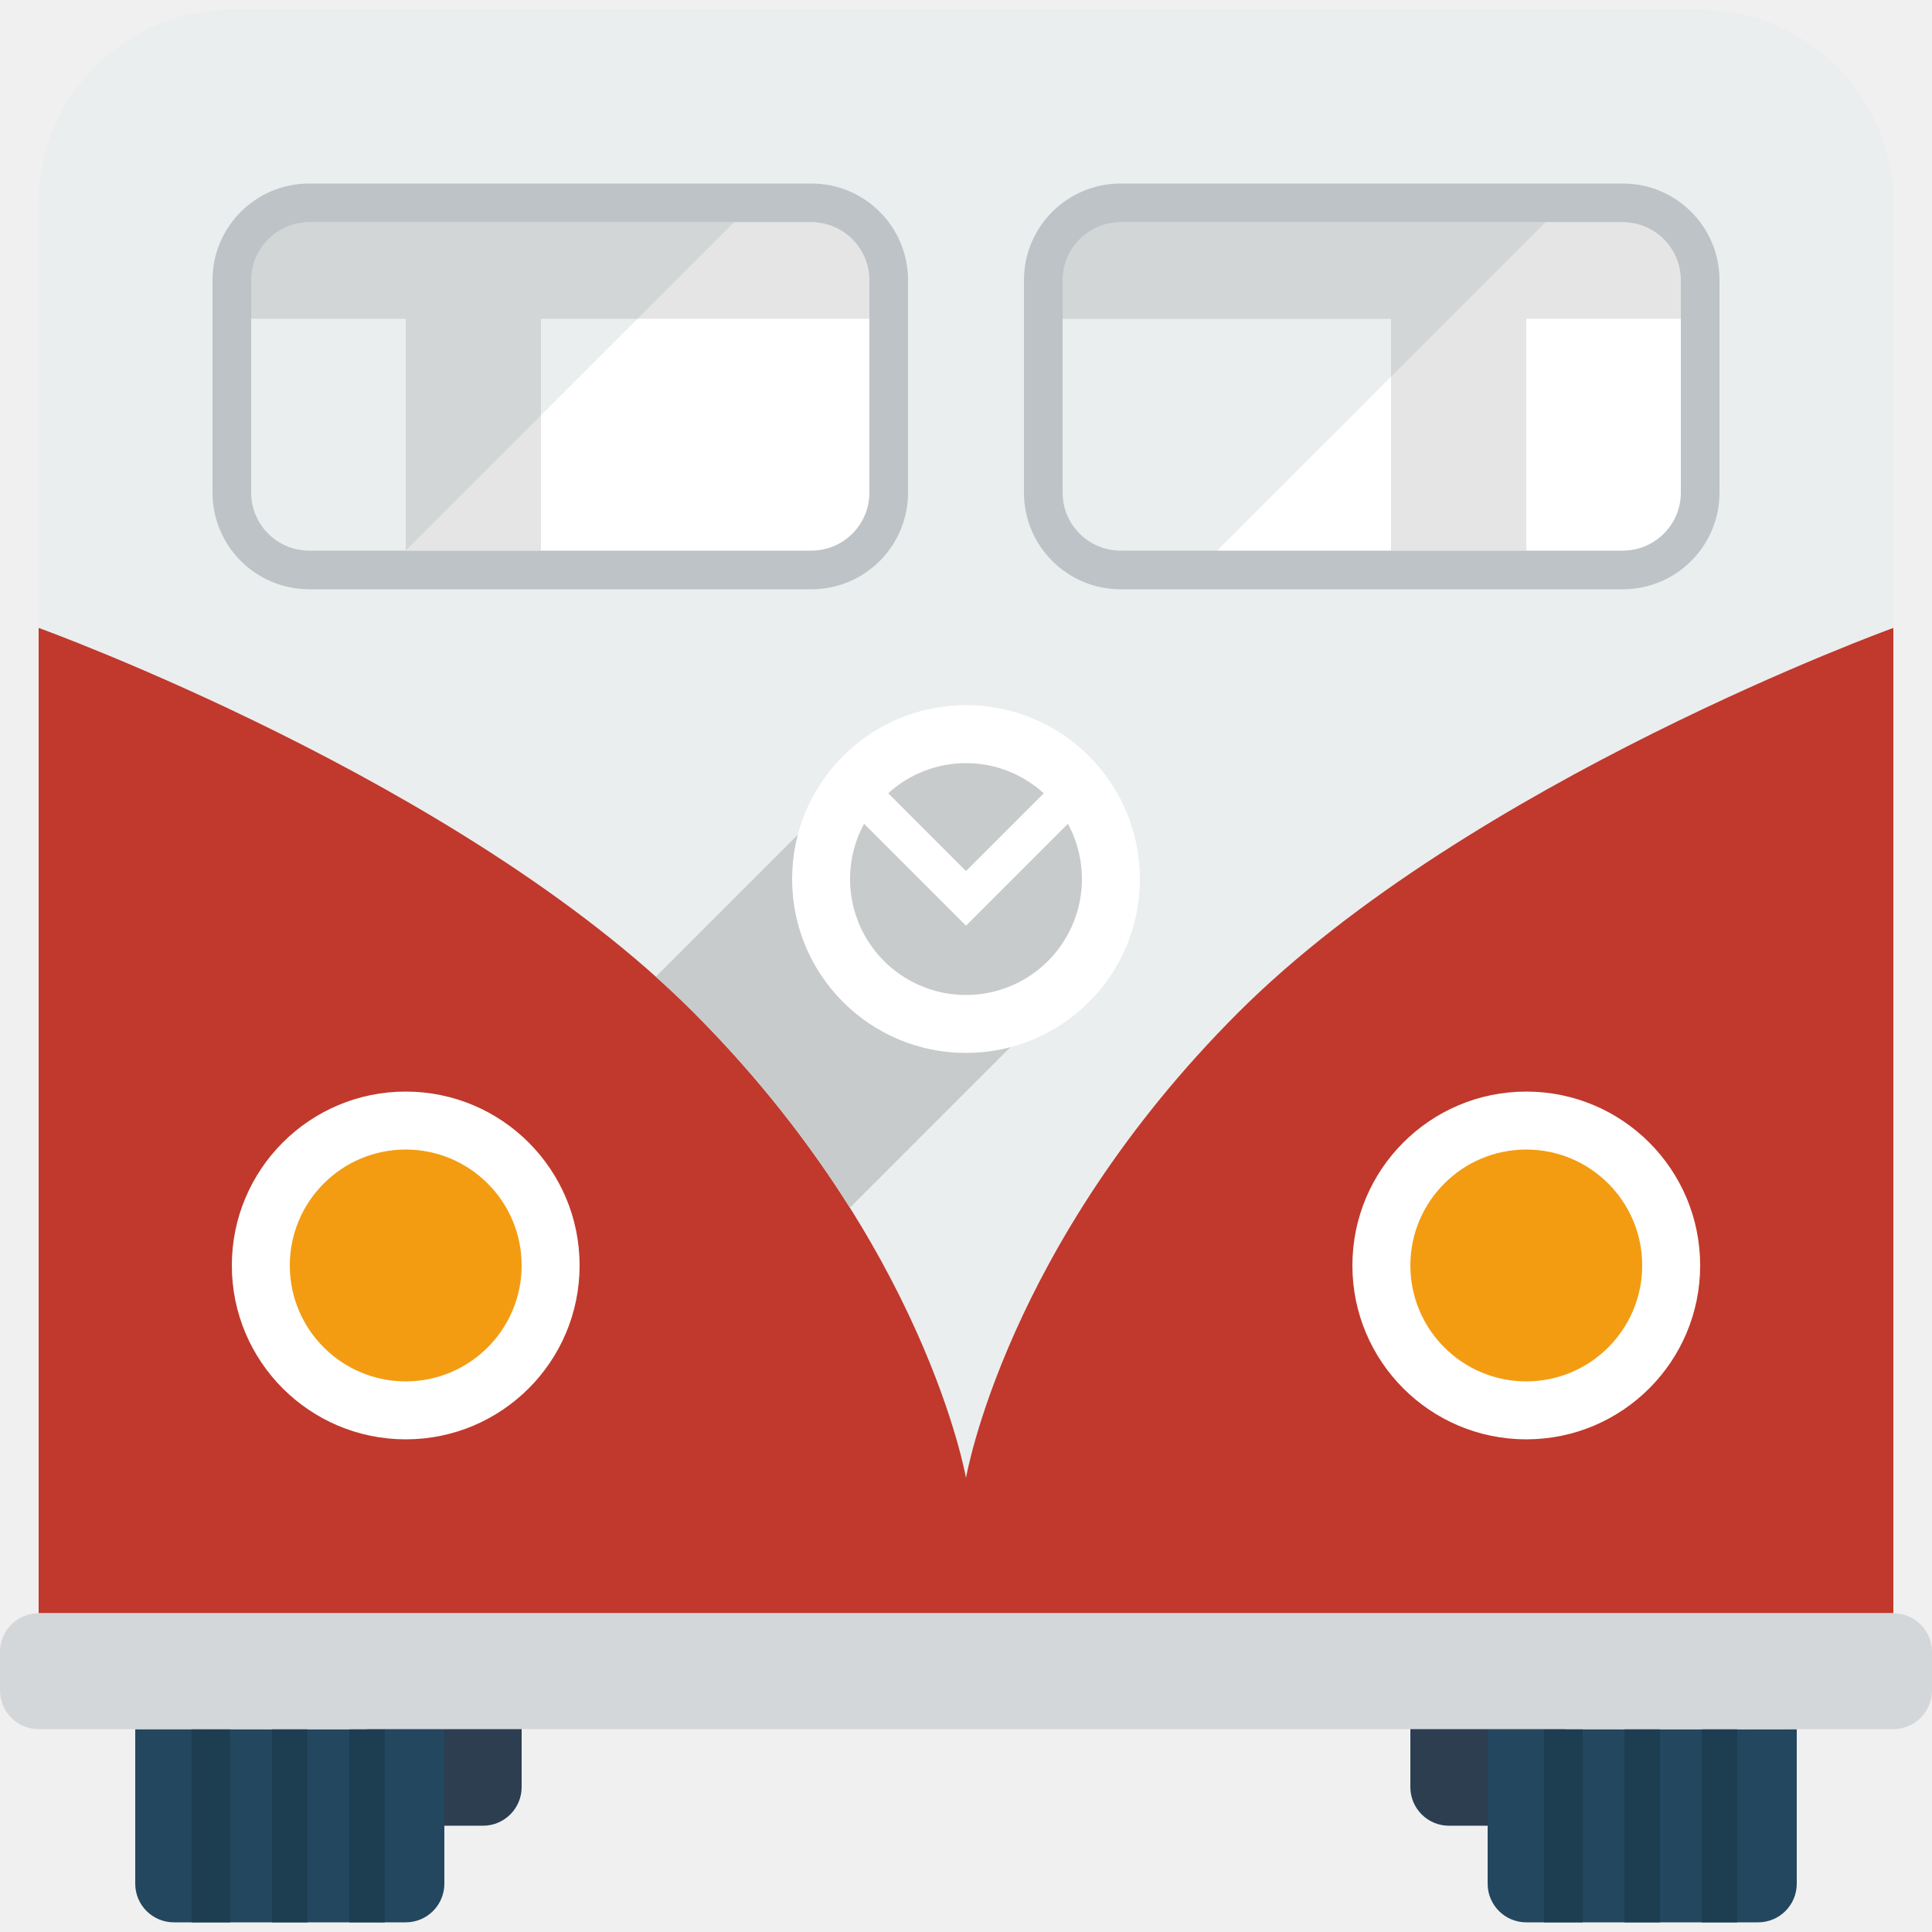
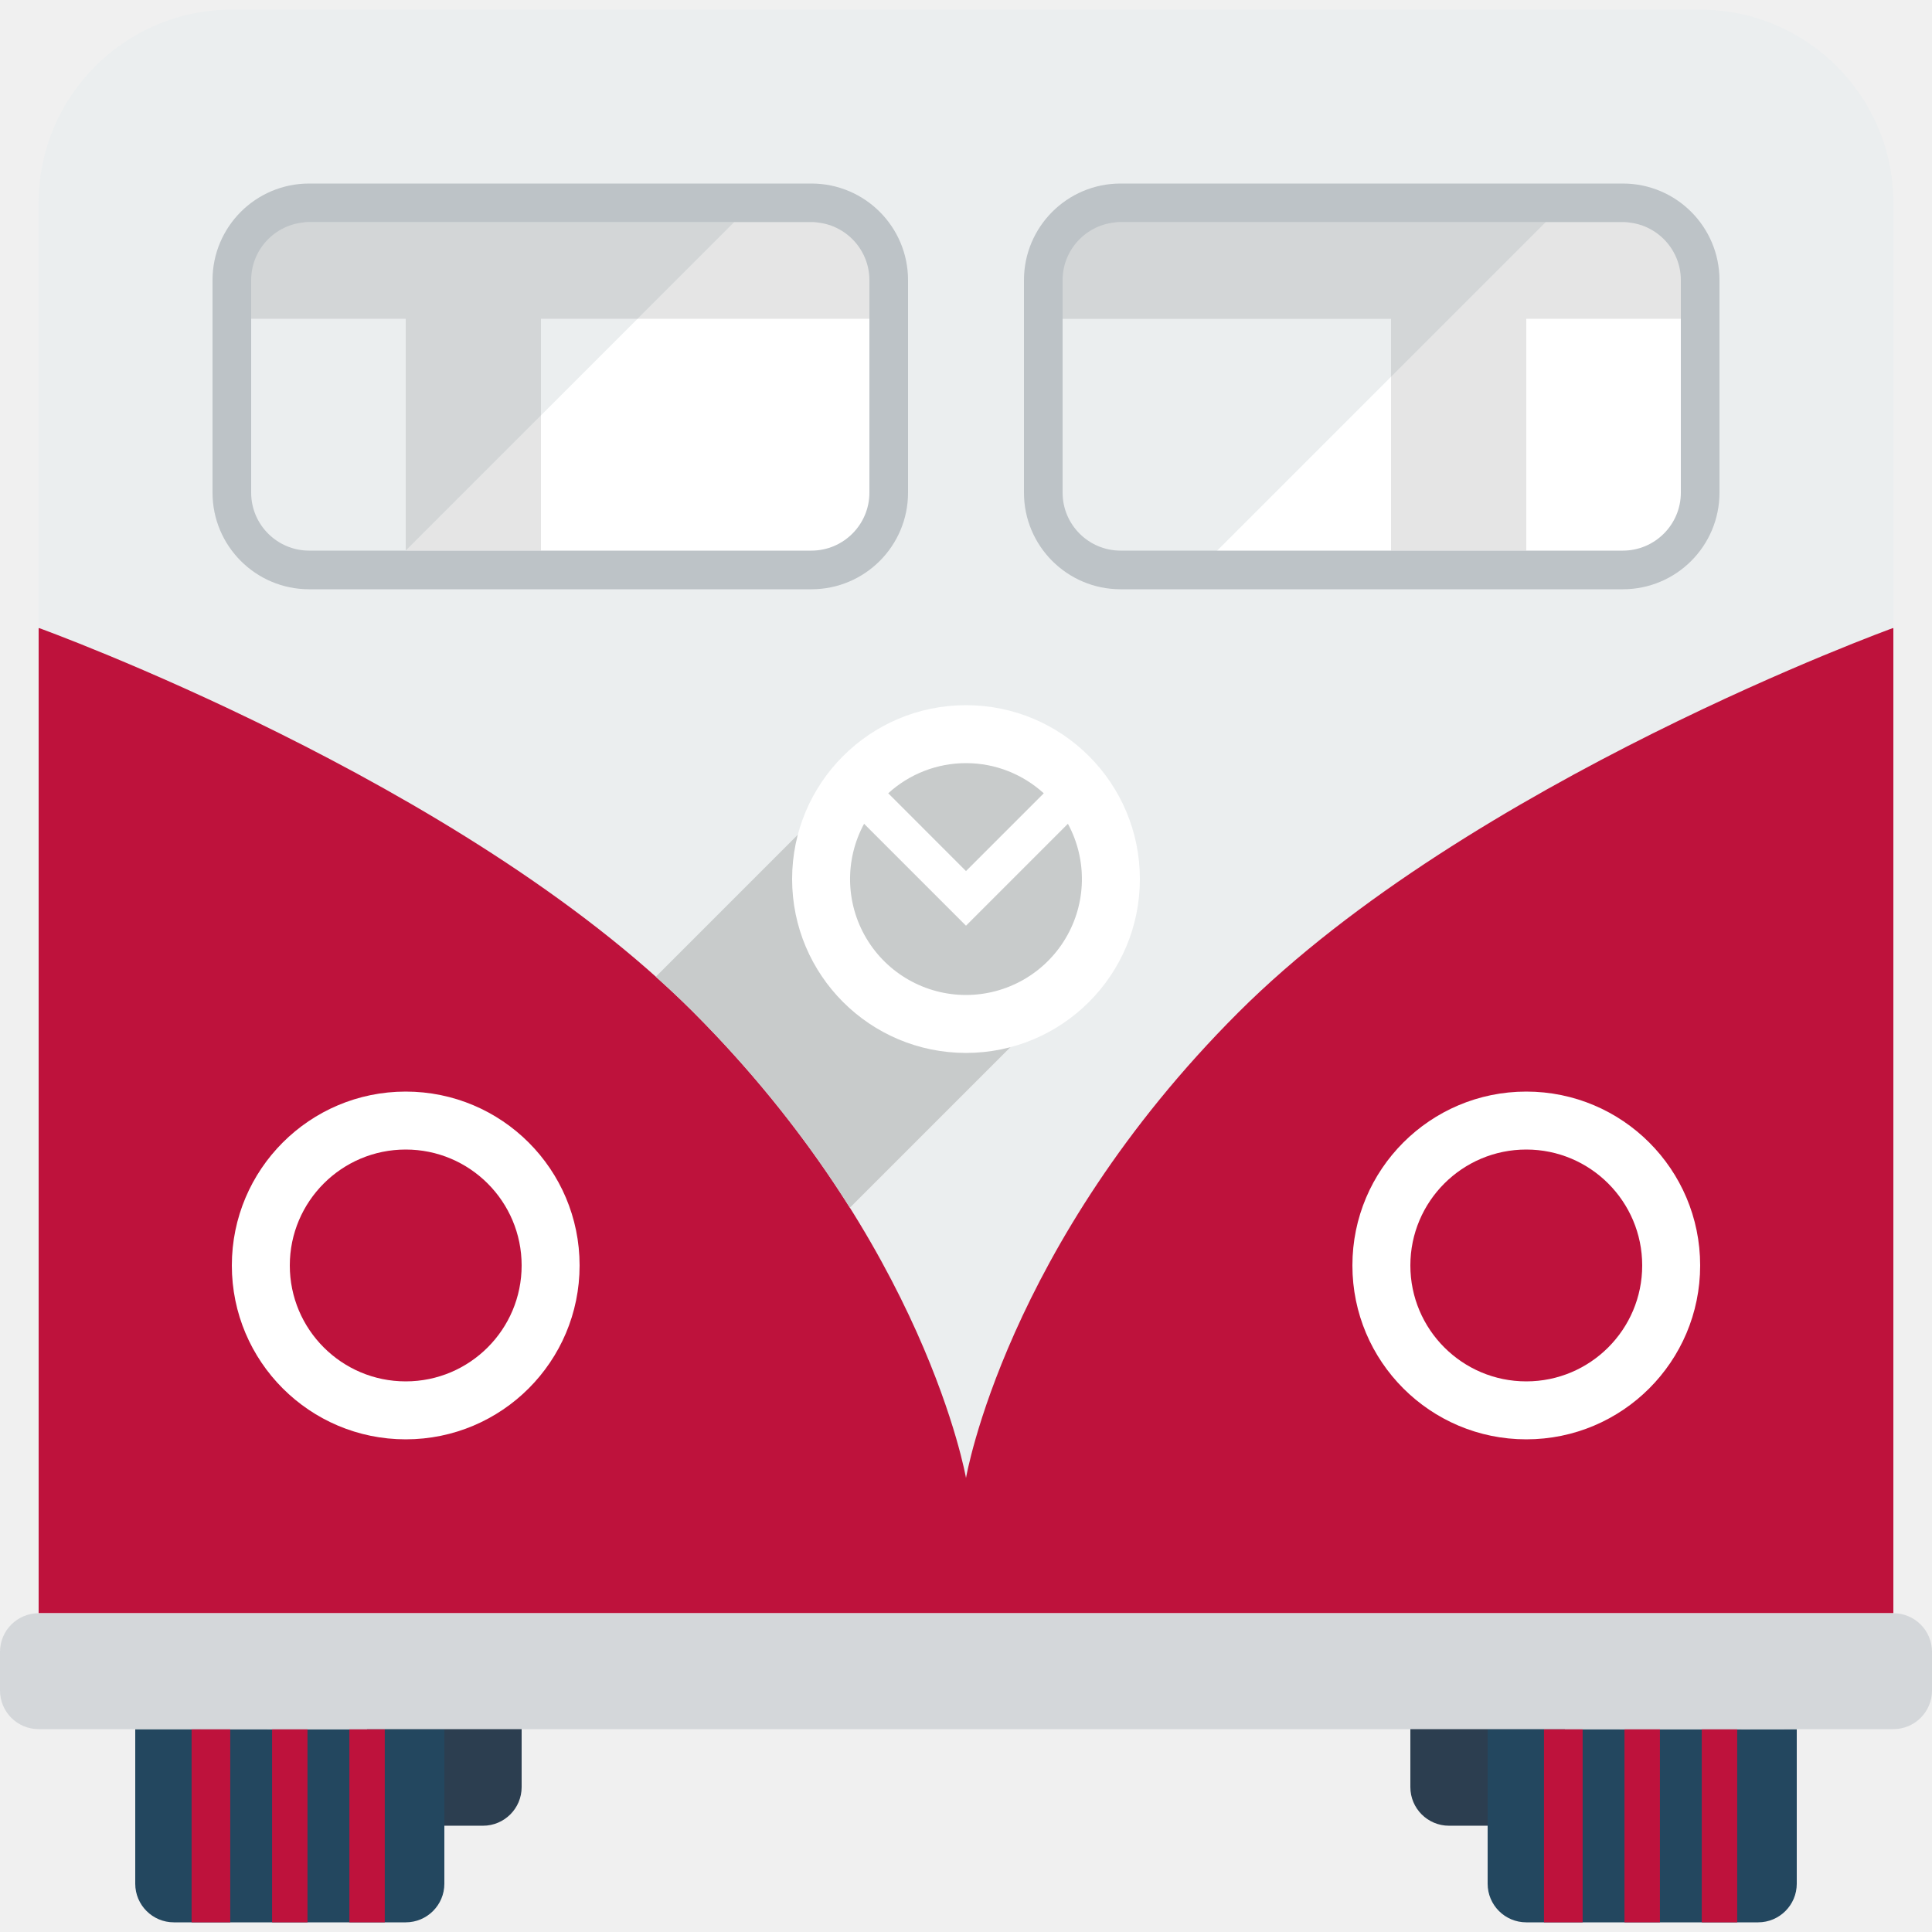
- <svg xmlns="http://www.w3.org/2000/svg" width="40%" height="30%" viewBox="0 -0.5 100 100">
-   <path fill="#C0392C" d="M2 32h96v51H2z" />
+ <svg xmlns="http://www.w3.org/2000/svg" width="20%" height="20%" viewBox="0 -0.5 100 100">
+   <path fill="#be123c" d="M2 32h96v51H2z" />
  <path fill="#2C3E50" d="M75 85.999h4a2 2 0 0 1 2 2v4a2 2 0 0 1-2 2h-4a2 2 0 0 1-2-2v-4c0-1.103.896-2 2-2z" />
  <path fill="#23475F" d="M93 89v7.999A2 2 0 0 1 91 99H79a2 2 0 0 1-2-2.001V89c.02-.004 15.994.021 16 0z" />
-   <path fill="#1D3D51" d="M79.917 99h2V89h-2v10zm4.166 0h1.834V89h-1.834v10zm4-10v10h1.834V89h-1.834z" />
+   <path fill="#be123c" d="M79.917 99h2V89h-2v10zm4.166 0h1.834V89h-1.834v10zm4-10v10h1.834V89h-1.834z" />
  <path fill="#2C3E50" d="M21 85.999h4a2 2 0 0 1 2 2v4a2 2 0 0 1-2 2h-4a2 2 0 0 1-2-2v-4c0-1.103.896-2 2-2z" />
  <path fill="#23475F" d="M23 89v7.999A2 2 0 0 1 21 99H9a2 2 0 0 1-2-2.001V89c.019-.004 15.995.021 16 0z" />
-   <path fill="#1D3D51" d="M9.917 99h2V89h-2v10zm4.166 0h1.833V89h-1.833v10zm4-10v10h1.833V89h-1.833z" />
+   <path fill="#be123c" d="M9.917 99h2V89h-2v10zm4.166 0h1.833V89h-1.833v10zm4-10v10h1.833V89h-1.833z" />
  <path fill="#EBEEEF" d="M88 0H12C6.477 0 2 4.478 2 10v22s21.903 7.903 33.854 19.855C47.902 63.902 50 75.999 50 75.999s2.055-12.054 14.081-24.08C76.055 39.946 98 32 98 32V10c0-5.523-4.479-10-10-10z" />
  <path fill="#ffffff" d="M58 29c-2.205 0-4-1.794-4-4V14c0-2.206 1.795-4 4-4h26c2.206 0 4 1.794 4 4v11c0 2.206-1.794 4-4 4H58z" />
  <path fill="#EBEEEF" d="M58 29h4l19-19H58c-2.205 0-4 1.794-4 4v11c0 2.205 1.795 4 4 4z" />
  <path fill="#E5E5E5" d="M87 11H55v5h17v12h7V16h8z" />
  <path fill="#ffffff" d="M16 29c-2.206 0-4-1.794-4-4V14c0-2.206 1.794-4 4-4h26c2.205 0 4 1.794 4 4v11c0 2.206-1.795 4-4 4H16z" />
  <path fill="#E5E5E5" d="M45 11H13v5h8v12h7V16h17z" />
  <path fill="#D4D7DA" d="M2 83h96a2 2 0 0 1 2 1.999v2A2 2 0 0 1 98 89H2a2 2 0 0 1-2-2.001v-2A2 2 0 0 1 2 83z" />
  <path fill="#ffffff" d="M79 56c4.971 0 9 4.029 9 9s-4.029 9-9 9-9-4.029-9-9 4.029-9 9-9z" />
-   <path fill="#F39C12" d="M79 59c3.312 0 6 2.688 6 6s-2.688 6-6 6-6-2.688-6-6 2.688-6 6-6z" />
+   <path fill="#be123c" d="M79 59c3.312 0 6 2.688 6 6s-2.688 6-6 6-6-2.688-6-6 2.688-6 6-6z" />
  <path fill="#ffffff" d="M21 56c4.971 0 9 4.029 9 9s-4.029 9-9 9-9-4.029-9-9 4.029-9 9-9z" />
-   <path fill="#F39C12" d="M21 59c3.313 0 6 2.688 6 6s-2.687 6-6 6-6-2.688-6-6 2.687-6 6-6z" />
+   <path fill="#be123c" d="M21 59c3.313 0 6 2.688 6 6s-2.687 6-6 6-6-2.688-6-6 2.687-6 6-6z" />
  <path fill="#C8CBCB" d="M52.986 37.986C50.824 35.824 47 37 47 37L33.942 50.057c.658.59 1.301 1.188 1.912 1.799 3.479 3.479 6.125 6.961 8.134 10.155L58 48s.713-3.287-.98-4.981c-1.243-1.242-2.702-3.701-4.034-5.033z" />
  <path fill="#ffffff" d="M50 36c-4.971 0-9 4.029-9 9s4.029 8.999 9 8.999 9-4.028 9-8.999-4.029-9-9-9zm0 3c1.551 0 2.961.594 4.025 1.561L50 44.586l-4.025-4.026A5.964 5.964 0 0 1 50 39zm0 12a6 6 0 0 1-5.275-8.861L50 47.414l5.275-5.275A6.002 6.002 0 0 1 50 51z" />
  <path fill="#D3D6D7" d="M72 19l8-8H55.383a3.946 3.946 0 0 0-.383.382V16h17v3z" />
  <path fill="#BDC3C7" d="M84 11c1.654 0 3 1.346 3 3v11c0 1.654-1.346 3-3 3H58c-1.654 0-3-1.346-3-3V14c0-1.654 1.346-3 3-3h26m0-2H58a5 5 0 0 0-5 5v11a5 5 0 0 0 5 5h26a5 5 0 0 0 5-5V14a5 5 0 0 0-5-5z" />
  <path fill="#EBEEEF" d="M16 29h4l19-19H16c-2.206 0-4 1.794-4 4v11c0 2.205 1.794 4 4 4z" />
  <path fill="#D3D6D7" d="M28 21v-5h5l5-5H13.382a4.05 4.05 0 0 0-.382.382V16h8v12l7-7z" />
  <path fill="#BDC3C7" d="M42 11c1.654 0 3 1.346 3 3v11c0 1.654-1.346 3-3 3H16c-1.654 0-3-1.346-3-3V14c0-1.654 1.346-3 3-3h26m0-2H16a5 5 0 0 0-5 5v11a5 5 0 0 0 5 5h26a5 5 0 0 0 5-5V14a5 5 0 0 0-5-5z" />
</svg>
